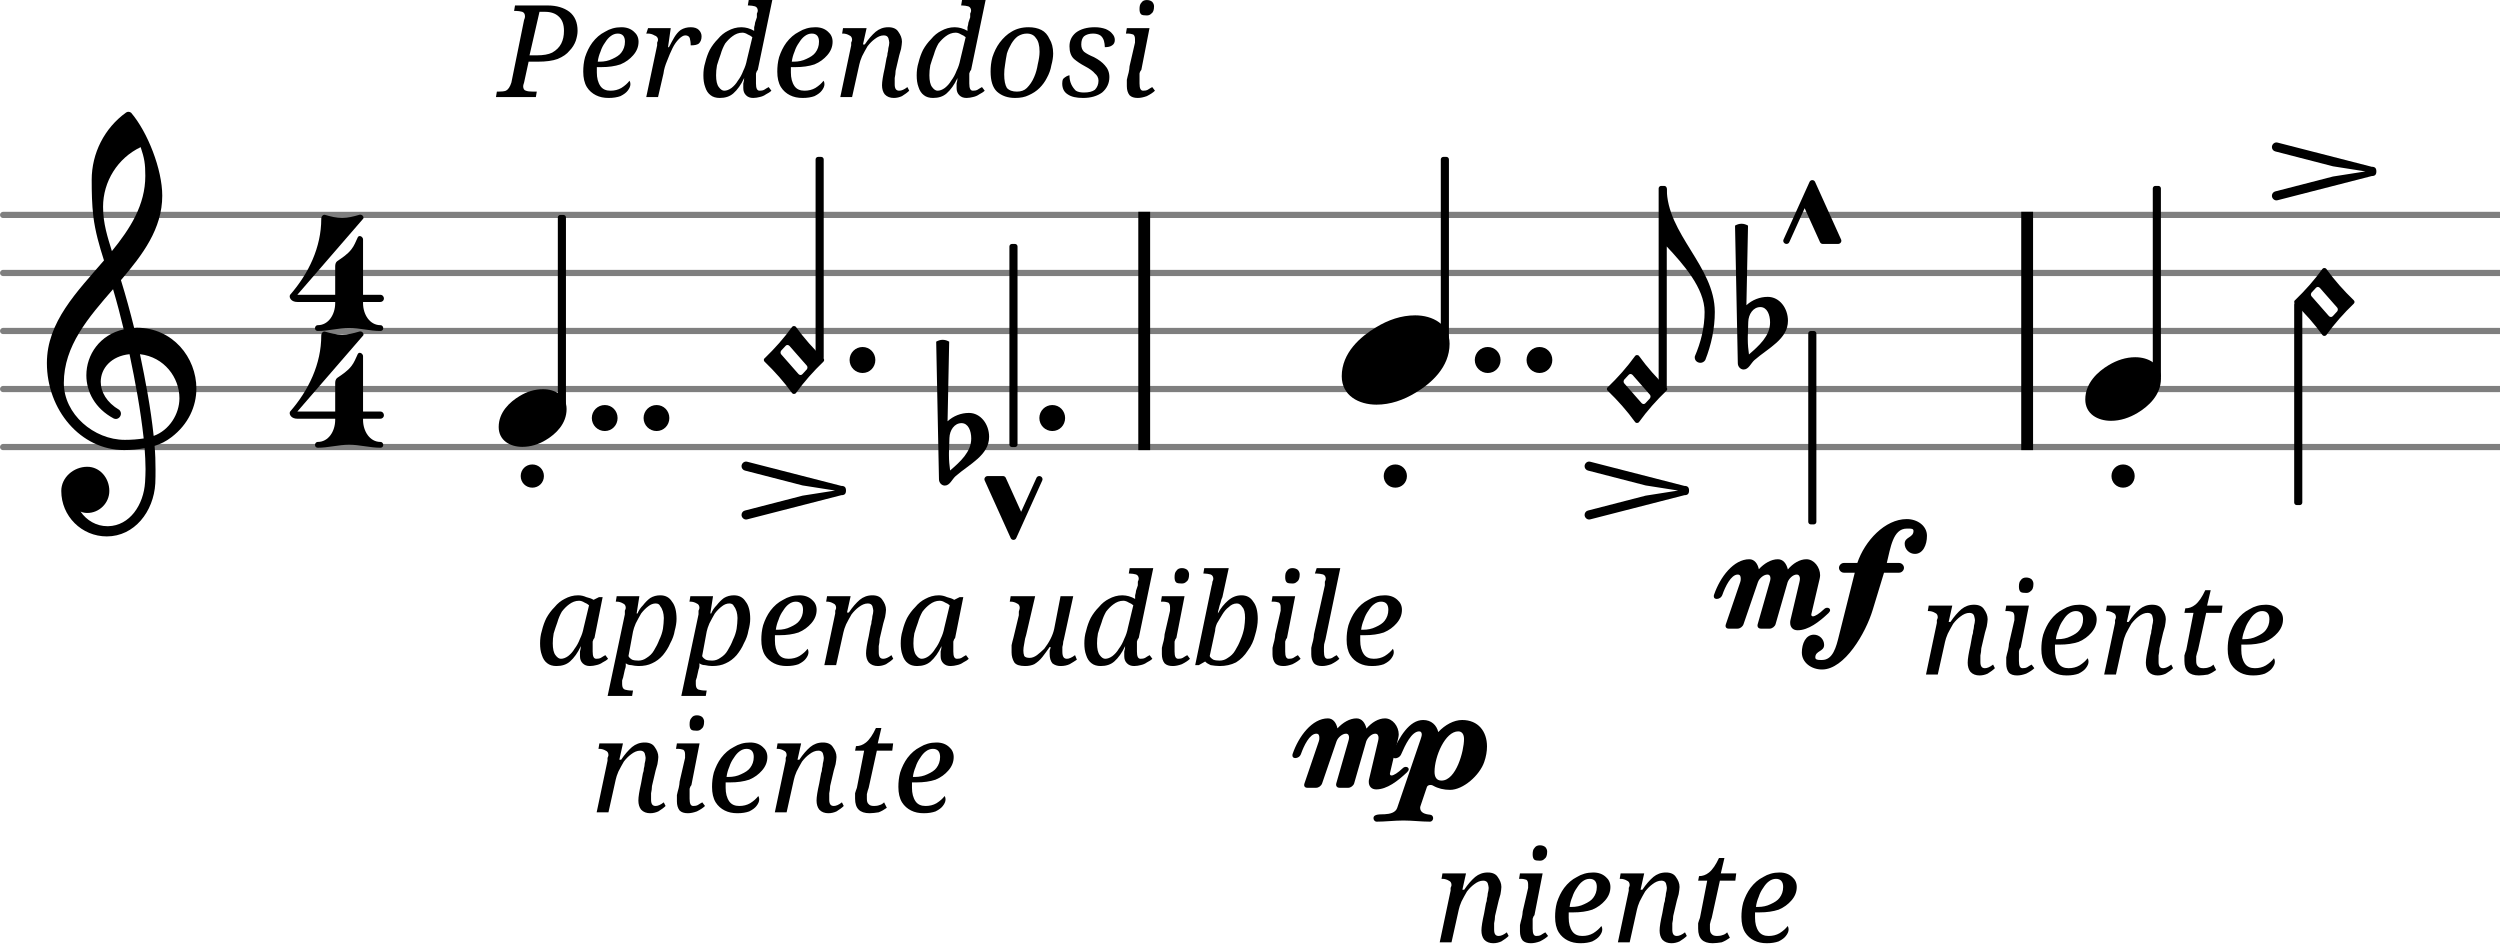
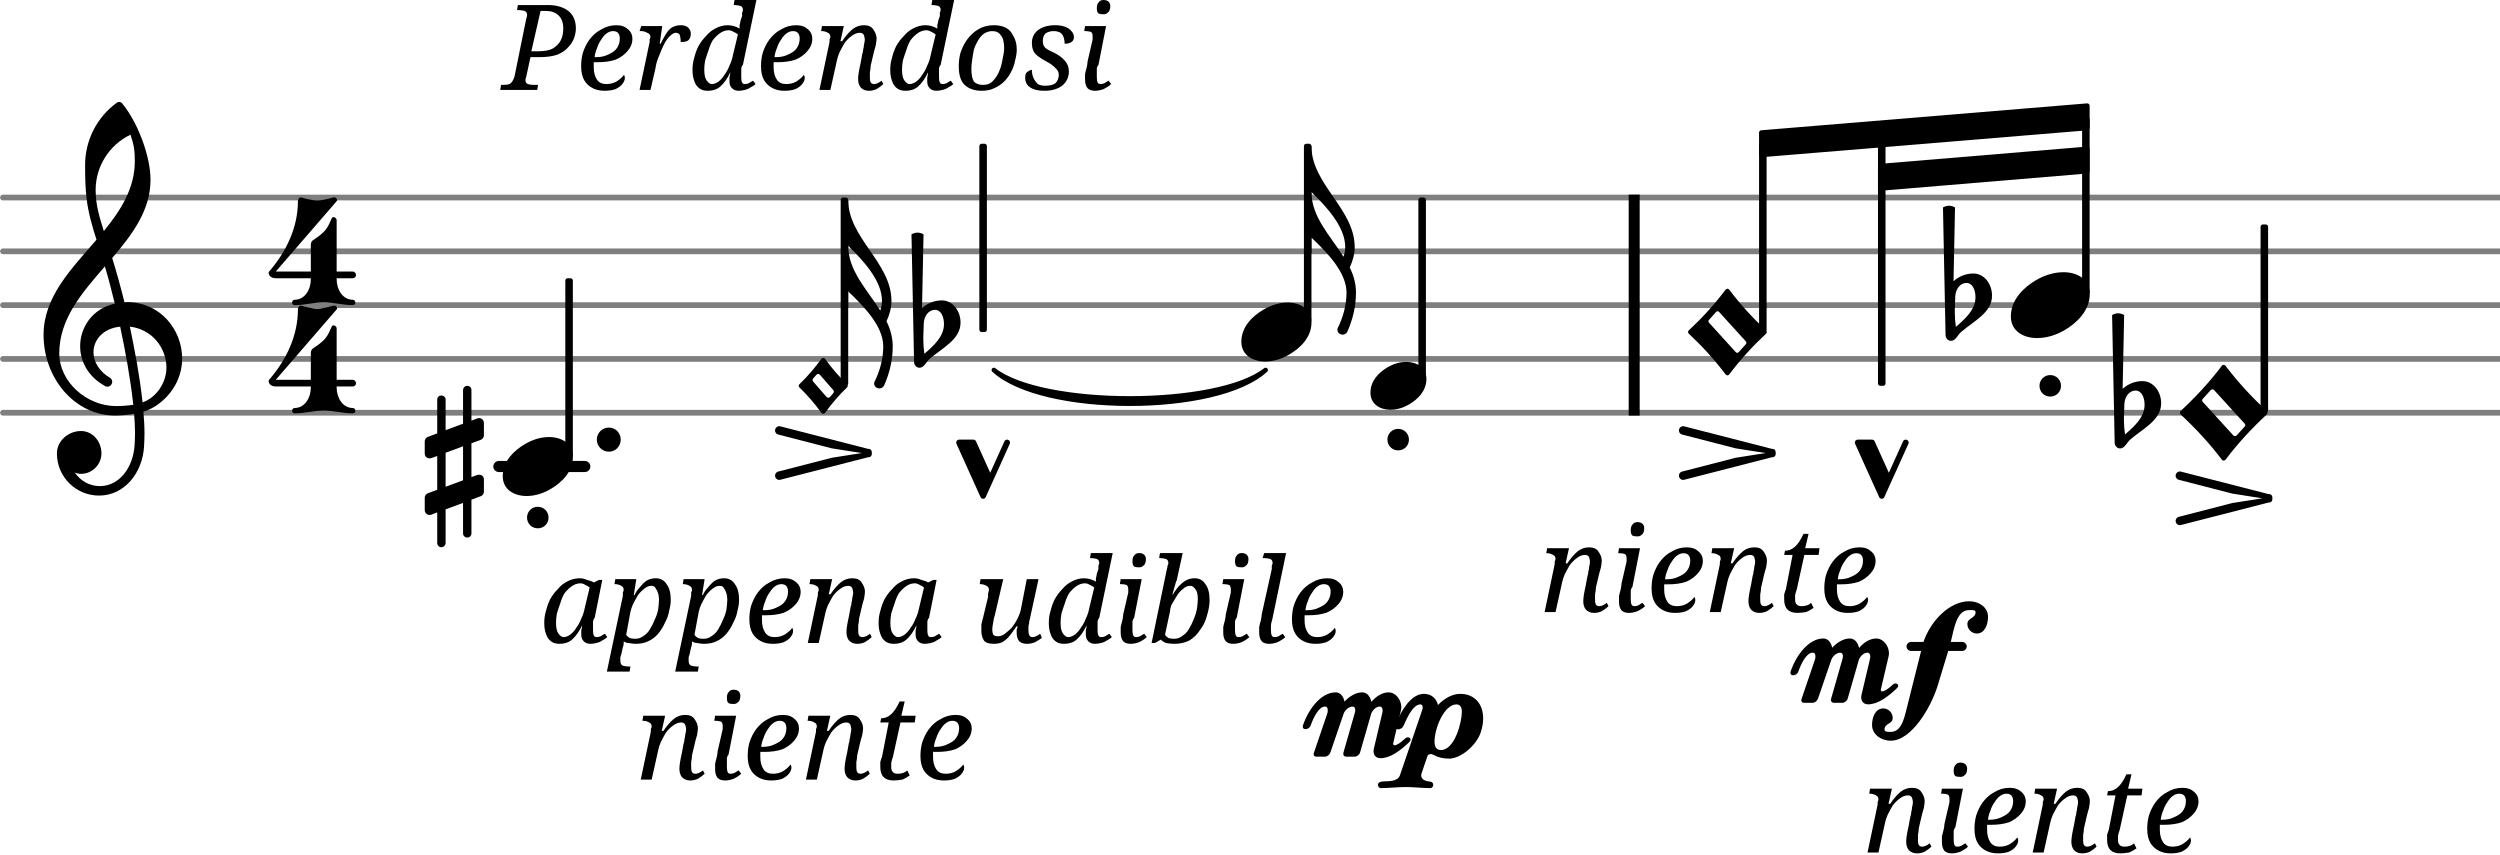
- <svg xmlns="http://www.w3.org/2000/svg" version="1.2" width="68.13mm" height="25.73mm" viewBox="0 -0 43.08 16.268">
-   <style text="style/css">
+ <svg xmlns="http://www.w3.org/2000/svg" version="1.2" width="73.49mm" height="25.11mm" viewBox="0 0.001 46.467 15.878">
+   <style type="text/css">

tspan { white-space: pre; }

</style>
  <g color="rgb(49.804%, 49.804%, 49.804%)">
-     <line transform="translate(0, 7.7027)" stroke-linejoin="round" stroke-linecap="round" stroke-width="0.107" stroke="currentColor" x1="0.054" y1="-0" x2="43.08" y2="-0" />
-     <line transform="translate(0, 6.7027)" stroke-linejoin="round" stroke-linecap="round" stroke-width="0.107" stroke="currentColor" x1="0.054" y1="-0" x2="43.08" y2="-0" />
-     <line transform="translate(0, 5.7027)" stroke-linejoin="round" stroke-linecap="round" stroke-width="0.107" stroke="currentColor" x1="0.054" y1="-0" x2="43.08" y2="-0" />
-     <line transform="translate(0, 4.7027)" stroke-linejoin="round" stroke-linecap="round" stroke-width="0.107" stroke="currentColor" x1="0.054" y1="-0" x2="43.08" y2="-0" />
-     <line transform="translate(0, 3.7027)" stroke-linejoin="round" stroke-linecap="round" stroke-width="0.107" stroke="currentColor" x1="0.054" y1="-0" x2="43.08" y2="-0" />
+     <g transform="translate(0, 7.6729)">
+       <line stroke-linejoin="round" stroke-linecap="round" stroke-width="0.107" stroke="currentColor" x1="0.054" y1="0" x2="46.467" y2="0" />
+     </g>
+     <g transform="translate(0, 6.6729)">
+       <line stroke-linejoin="round" stroke-linecap="round" stroke-width="0.107" stroke="currentColor" x1="0.054" y1="0" x2="46.467" y2="0" />
+     </g>
+     <g transform="translate(0, 5.6729)">
+       <line stroke-linejoin="round" stroke-linecap="round" stroke-width="0.107" stroke="currentColor" x1="0.054" y1="0" x2="46.467" y2="0" />
+     </g>
+     <g transform="translate(0, 4.6729)">
+       <line stroke-linejoin="round" stroke-linecap="round" stroke-width="0.107" stroke="currentColor" x1="0.054" y1="0" x2="46.467" y2="0" />
+     </g>
+     <g transform="translate(0, 3.6729)">
+       <line stroke-linejoin="round" stroke-linecap="round" stroke-width="0.107" stroke="currentColor" x1="0.054" y1="0" x2="46.467" y2="0" />
+     </g>
  </g>
-   <rect transform="translate(34.8298, 5.7027)" x="0" y="-2.054" width="0.204" height="4.107" ry="0" fill="currentColor" />
-   <rect transform="translate(19.6151, 5.7027)" x="0" y="-2.054" width="0.204" height="4.107" ry="0" fill="currentColor" />
-   <path transform="translate(28.7216, 3.2471) scale(0.004, -0.004)" d="M0 0c0 -197 207 -335 207 -532c0 -71 -15 -141 -41 -207c-5 -8 -13 -12 -21 -12c-14 0 -27 11 -24 28c26 60 42 125 42 191c0 103 -93 207 -163 282h-18v250h18z" fill="currentColor" />
-   <g transform="translate(29.7123, 10.832)">
-     <path transform="scale(0.004, -0.004)" d="M-44 146c26 76 84 153 152 153c22 0 36 -19 41 -43c23 25 53 43 82 43c23 0 37 -19 43 -44c22 26 51 44 80 44c33 0 59 -35 59 -69c0 -5 -1 -10 -2 -15l-35 -149c0 -2 -1 -4 -1 -5c0 -5 2 -8 7 -8c9 0 27 11 48 31c5 5 10 6 14 6c6 0 12 -4 12 -10c0 -4 -2 -8 -7 -13 c-40 -38 -87 -74 -133 -74c-20 0 -32 13 -32 32c0 4 0 7 1 11l39 165c1 5 2 9 2 14c0 10 -4 18 -14 18c-16 0 -33 -17 -39 -33l-52 -181c-3 -10 -15 -19 -25 -19h-38c-11 0 -17 8 -14 19l52 182c2 6 3 11 3 16c0 9 -4 16 -13 16c-16 0 -35 -16 -41 -33l-62 -181 c-4 -11 -15 -19 -26 -19h-38c-11 0 -16 8 -12 19l62 182c2 5 2 10 2 15c0 10 -3 17 -13 17c-29 0 -54 -53 -66 -87c-4 -12 -15 -18 -24 -18c-7 0 -13 3 -13 11c0 2 0 5 1 7z" fill="currentColor" />
-     <path transform="translate(1.7451, 0) scale(0.004, -0.004)" d="M252 241l-49 -161c-30 -99 -121 -256 -218 -256c-46 0 -87 30 -87 73c0 39 17 77 52 77c24 0 44 -20 44 -44c0 -30 -38 -24 -38 -54c0 -10 11 -11 23 -11h6c47 0 61 56 73 105l68 271h-47c-11 0 -21 10 -21 21s10 21 21 21h58c32 95 119 189 213 189c46 0 87 -29 87 -72 c0 -39 -17 -78 -52 -78c-24 0 -44 20 -44 44c0 30 38 25 38 55c0 10 -10 10 -22 10h-7c-60 0 -70 -84 -86 -148h53c11 0 21 -10 21 -21s-10 -21 -21 -21h-65z" fill="currentColor" />
+   <g transform="translate(0, 8.6729)">
+     <rect x="9.168" y="-0.104" width="1.804" height="0.207" ry="0.104" fill="currentColor" />
  </g>
-   <path transform="translate(31.2298, 4.2027) scale(0.004, -0.004)" d="M-111 0c-10 0 -17 10 -13 19l112 248c2 5 7 8 12 8s10 -3 12 -8l112 -248c4 -9 -3 -19 -13 -19h-66c-5 0 -10 3 -12 8l-66 146l-66 -146c-2 -5 -7 -8 -12 -8z" fill="currentColor" />
-   <rect transform="translate(31.2298, 5.7027)" x="-0.07" y="-0" width="0.14" height="3.333" ry="0.044" fill="currentColor" />
-   <path transform="translate(30.01, 5.7027) scale(0.004, -0.004)" d="M29 39l-2 -64v-11c0 -22 2 -43 5 -65c44 38 91 80 91 138c0 33 -13 66 -42 66c-31 0 -51 -31 -52 -64zM-28 454c9 5 18 8 28 8s19 -3 28 -8l-7 -343c25 23 58 36 92 36c51 0 87 -49 87 -103c0 -79 -84 -117 -144 -169c-16 -14 -25 -41 -47 -41c-14 0 -25 13 -25 27z" fill="currentColor" />
-   <rect transform="translate(28.6518, 5.7027)" x="-0.07" y="-2.5" width="0.14" height="3.5" ry="0.044" fill="currentColor" />
-   <path transform="translate(28.2057, 8.4523) scale(0.004, -0.004)" d="M-210 86c-9 2 -15 10 -15 19c0 12 12 23 25 19l405 -104c14 0 20 -6 20 -20s-6 -20 -20 -20l-405 -104c-13 -4 -25 7 -25 19c0 9 6 17 15 19l248 64l140 22l-140 22z" fill="currentColor" />
+   <g transform="translate(30.2727, 5.6729)">
+     <rect x="0" y="-2.054" width="0.204" height="4.107" ry="0" fill="currentColor" />
+   </g>
+   <g transform="translate(33.4591, 13.0653)">
+     <g>
+       <path transform="scale(0.004, -0.004)" d="M-44 146c26 76 84 153 152 153c22 0 36 -19 41 -43c23 25 53 43 82 43c23 0 37 -19 43 -44c22 26 51 44 80 44c33 0 59 -35 59 -69c0 -5 -1 -10 -2 -15l-35 -149c0 -2 -1 -4 -1 -5c0 -5 2 -8 7 -8c9 0 27 11 48 31c5 5 10 6 14 6c6 0 12 -4 12 -10c0 -4 -2 -8 -7 -13 c-40 -38 -87 -74 -133 -74c-20 0 -32 13 -32 32c0 4 0 7 1 11l39 165c1 5 2 9 2 14c0 10 -4 18 -14 18c-16 0 -33 -17 -39 -33l-52 -181c-3 -10 -15 -19 -25 -19h-38c-11 0 -17 8 -14 19l52 182c2 6 3 11 3 16c0 9 -4 16 -13 16c-16 0 -35 -16 -41 -33l-62 -181 c-4 -11 -15 -19 -26 -19h-38c-11 0 -16 8 -12 19l62 182c2 5 2 10 2 15c0 10 -3 17 -13 17c-29 0 -54 -53 -66 -87c-4 -12 -15 -18 -24 -18c-7 0 -13 3 -13 11c0 2 0 5 1 7z" fill="currentColor" />
+       <path transform="translate(1.7451, 0) scale(0.004, -0.004)" d="M252 241l-49 -161c-30 -99 -121 -256 -218 -256c-46 0 -87 30 -87 73c0 39 17 77 52 77c24 0 44 -20 44 -44c0 -30 -38 -24 -38 -54c0 -10 11 -11 23 -11h6c47 0 61 56 73 105l68 271h-47c-11 0 -21 10 -21 21s10 21 21 21h58c32 95 119 189 213 189c46 0 87 -29 87 -72 c0 -39 -17 -78 -52 -78c-24 0 -44 20 -44 44c0 30 38 25 38 55c0 10 -10 10 -22 10h-7c-60 0 -70 -84 -86 -148h53c11 0 21 -10 21 -21s-10 -21 -21 -21h-65z" fill="currentColor" />
+     </g>
+   </g>
+   <g transform="translate(34.9766, 8.1729)">
+     <path transform="scale(0.004, -0.004)" d="M111 0c10 0 17 -10 13 -19l-112 -248c-2 -5 -7 -8 -12 -8s-10 3 -12 8l-112 248c-4 9 3 19 13 19h66c5 0 10 -3 12 -8l66 -146l66 146c2 5 7 8 12 8z" fill="currentColor" />
+   </g>
+   <g transform="translate(34.9766, 5.6729)">
+     <rect x="-0.07" y="-3.186" width="0.14" height="4.686" ry="0.044" fill="currentColor" />
+   </g>
+   <g transform="translate(32.7661, 5.6729)">
+     <rect x="-0.07" y="-3.006" width="0.14" height="3.506" ry="0.044" fill="currentColor" />
+   </g>
+   <g transform="translate(32.1062, 8.4225)">
+     <path transform="scale(0.004, -0.004)" d="M-210 86c-9 2 -15 10 -15 19c0 12 12 23 25 19l405 -104c14 0 20 -6 20 -20s-6 -20 -20 -20l-405 -104c-13 -4 -25 7 -25 19c0 9 6 17 15 19l248 64l140 22l-140 22z" fill="currentColor" />
+   </g>
  <g color="rgb(100%, 100%, 100%)">
-     <rect transform="translate(24.7155, 16.2371)" x="0" y="-1.619" width="6.98" height="1.65" ry="0" fill="currentColor" />
+     <g transform="translate(28.616, 11.3781)">
+       <rect x="0" y="-1.619" width="6.98" height="1.65" ry="0" fill="currentColor" />
+     </g>
  </g>
-   <text transform="translate(24.7155, 16.2371)" font-family="serif" font-style="italic" font-size="2.2" text-anchor="start" fill="currentColor">
-     <tspan>niente</tspan>
-   </text>
-   <path transform="translate(27.6898, 6.7027) scale(0.0032, -0.0032)" d="M93 50c-2 -3 -3 -7 -3 -10s1 -6 3 -9l94 -107c3 -3 7 -5 11 -5s7 2 10 5l24 26c2 3 3 7 3 10s-1 6 -3 9l-94 107c-3 3 -7 5 -11 5s-7 -2 -10 -5zM0 0c0 3 1 7 4 9c54 52 104 108 148 169c2 3 6 5 10 5s9 -2 11 -5c44 -61 94 -117 148 -169c2 -2 4 -6 4 -9s-2 -7 -4 -9 c-54 -52 -104 -108 -148 -169c-2 -3 -7 -5 -11 -5s-8 2 -10 5c-44 61 -94 117 -148 169c-2 2 -4 6 -4 9z" fill="currentColor" />
-   <rect transform="translate(24.8979, 5.7027)" x="-0.07" y="-3" width="0.14" height="3.222" ry="0.044" fill="currentColor" />
-   <path transform="translate(26.3056, 6.2027) scale(0.004, -0.004)" d="M0 0c0 31 25 56 56 56s55 -25 55 -56s-24 -56 -55 -56s-56 25 -56 56z" fill="currentColor" />
-   <path transform="translate(25.4136, 6.2027) scale(0.004, -0.004)" d="M0 0c0 31 25 56 56 56s55 -25 55 -56s-24 -56 -55 -56s-56 25 -56 56z" fill="currentColor" />
-   <path transform="translate(24.0443, 8.2027) scale(0.004, -0.004)" d="M-50 0c0 28 22 50 50 50s50 -22 50 -50s-22 -50 -50 -50s-50 22 -50 50z" fill="currentColor" />
-   <g transform="translate(22.4509, 13.5742)">
-     <path transform="scale(0.004, -0.004)" d="M-44 146c26 76 84 153 152 153c22 0 36 -19 41 -43c23 25 53 43 82 43c23 0 37 -19 43 -44c22 26 51 44 80 44c33 0 59 -35 59 -69c0 -5 -1 -10 -2 -15l-35 -149c0 -2 -1 -4 -1 -5c0 -5 2 -8 7 -8c9 0 27 11 48 31c5 5 10 6 14 6c6 0 12 -4 12 -10c0 -4 -2 -8 -7 -13 c-40 -38 -87 -74 -133 -74c-20 0 -32 13 -32 32c0 4 0 7 1 11l39 165c1 5 2 9 2 14c0 10 -4 18 -14 18c-16 0 -33 -17 -39 -33l-52 -181c-3 -10 -15 -19 -25 -19h-38c-11 0 -17 8 -14 19l52 182c2 6 3 11 3 16c0 9 -4 16 -13 16c-16 0 -35 -16 -41 -33l-62 -181 c-4 -11 -15 -19 -26 -19h-38c-11 0 -16 8 -12 19l62 182c2 5 2 10 2 15c0 10 -3 17 -13 17c-29 0 -54 -53 -66 -87c-4 -12 -15 -18 -24 -18c-7 0 -13 3 -13 11c0 2 0 5 1 7z" fill="currentColor" />
-     <path transform="translate(1.7451, 0) scale(0.004, -0.004)" d="M233 243c-56 0 -102 -108 -102 -174c0 -22 8 -38 30 -38c63 0 97 127 97 179c0 18 -7 33 -25 33zM111 -146c-37 0 -76 5 -114 5s-79 -5 -115 -5c-9 0 -14 8 -14 15c0 19 30 16 48 17c23 1 47 7 54 27l101 296c2 7 5 14 5 20c0 8 -3 14 -11 14c-33 0 -61 -60 -77 -97 c-5 -13 -17 -19 -26 -19c-8 0 -15 5 -15 13c0 3 1 7 2 10c30 68 73 142 133 142c35 0 58 -22 65 -52c29 31 67 52 103 52c69 0 107 -49 107 -114c0 -21 -4 -44 -12 -67c-20 -58 -91 -120 -147 -120c-27 0 -52 6 -73 18c-10 6 -24 3 -27 -6l-27 -80c-1 -3 -2 -6 -2 -9 c0 -21 20 -28 43 -30c9 -1 13 -8 13 -15s-5 -15 -14 -15z" fill="currentColor" />
+   <g transform="translate(28.616, 11.3781)">
+     <text font-family="serif" font-style="italic" font-size="2.2" text-anchor="start" fill="currentColor">
+       <tspan>niente</tspan>
+     </text>
  </g>
-   <path transform="translate(23.1209, 6.2027) scale(0.0057, -0.0057)" d="M222 135c53 0 104 -27 104 -86c0 -71 -56 -120 -103 -148c-36 -22 -76 -36 -118 -36c-53 0 -105 27 -105 86c0 71 57 120 104 148c36 22 76 36 118 36z" fill="currentColor" />
-   <rect transform="translate(39.6034, 5.7027)" x="-0.07" y="-0.5" width="0.14" height="3.5" ry="0.044" fill="currentColor" />
-   <path transform="translate(40.0495, 2.953) scale(0.004, -0.004)" d="M-210 86c-9 2 -15 10 -15 19c0 12 12 23 25 19l405 -104c14 0 20 -6 20 -20s-6 -20 -20 -20l-405 -104c-13 -4 -25 7 -25 19c0 9 6 17 15 19l248 64l140 22l-140 22z" fill="currentColor" />
-   <path transform="translate(39.5336, 5.2027) scale(0.0032, -0.0032)" d="M93 50c-2 -3 -3 -7 -3 -10s1 -6 3 -9l94 -107c3 -3 7 -5 11 -5s7 2 10 5l24 26c2 3 3 7 3 10s-1 6 -3 9l-94 107c-3 3 -7 5 -11 5s-7 -2 -10 -5zM0 0c0 3 1 7 4 9c54 52 104 108 148 169c2 3 6 5 10 5s9 -2 11 -5c44 -61 94 -117 148 -169c2 -2 4 -6 4 -9s-2 -7 -4 -9 c-54 -52 -104 -108 -148 -169c-2 -3 -7 -5 -11 -5s-8 2 -10 5c-44 61 -94 117 -148 169c-2 2 -4 6 -4 9z" fill="currentColor" />
-   <rect transform="translate(37.1667, 5.7027)" x="-0.07" y="-2.5" width="0.14" height="3.321" ry="0.044" fill="currentColor" />
-   <path transform="translate(36.585, 8.2027) scale(0.004, -0.004)" d="M-50 0c0 28 22 50 50 50s50 -22 50 -50s-22 -50 -50 -50s-50 22 -50 50z" fill="currentColor" />
+   <g transform="translate(31.3766, 6.1729)">
+     <path transform="scale(0.0045, -0.0045)" d="M87 51c-2 -2 -3 -4 -3 -6s1 -5 3 -7l109 -120c2 -2 4 -4 7 -4s5 2 7 4l28 31c2 2 3 4 3 6s-1 5 -3 7l-109 120c-2 2 -4 4 -7 4s-5 -2 -7 -4zM0 0c0 3 1 5 3 7c56 52 106 107 152 168c2 2 5 4 8 4s5 -2 7 -4c46 -61 96 -116 152 -168c2 -2 3 -4 3 -7s-1 -5 -3 -7 c-56 -52 -106 -107 -152 -168c-2 -2 -4 -4 -7 -4s-6 2 -8 4c-46 61 -96 116 -152 168c-2 2 -3 4 -3 7z" fill="currentColor" />
+   </g>
+   <g transform="translate(42.0883, 5.6729)">
+     <rect x="-0.07" y="-1.5" width="0.14" height="3.5" ry="0.044" fill="currentColor" />
+   </g>
+   <g transform="translate(18.2727, 5.6729)">
+     <path stroke-width="0.086" stroke-linejoin="round" stroke-linecap="round" stroke="currentColor" fill="currentColor" d="M0.2 1.206C1.098 2.04 4.354 2.04 5.251 1.206L5.251 1.206C4.354 1.911 1.098 1.911 0.2 1.206z" />
+   </g>
+   <g transform="translate(32.6963, 2.6729)">
+     <polygon stroke-linejoin="round" stroke-linecap="round" stroke-width="0.089" fill="currentColor" stroke="currentColor" points="6.1 -0.706 6.1 -0.294 0.044 0.206 0.044 -0.206" />
+   </g>
+   <g transform="translate(34.9069, 3.2966)">
+     <polygon stroke-linejoin="round" stroke-linecap="round" stroke-width="0.089" fill="currentColor" stroke="currentColor" points="3.889 -0.526 3.889 -0.115 0.044 0.206 0.044 -0.206" />
+   </g>
+   <g transform="translate(39.3702, 7.6729)">
+     <path transform="scale(0.004, -0.004)" d="M29 39l-2 -64v-11c0 -22 2 -43 5 -65c44 38 91 80 91 138c0 33 -13 66 -42 66c-31 0 -51 -31 -52 -64zM-28 454c9 5 18 8 28 8s19 -3 28 -8l-7 -343c25 23 58 36 92 36c51 0 87 -49 87 -103c0 -79 -84 -117 -144 -169c-16 -14 -25 -41 -47 -41c-14 0 -25 13 -25 27z" fill="currentColor" />
+   </g>
+   <g transform="translate(41.3391, 9.2638)">
+     <path transform="scale(0.004, -0.004)" d="M-210 86c-9 2 -15 10 -15 19c0 12 12 23 25 19l405 -104c14 0 20 -6 20 -20s-6 -20 -20 -20l-405 -104c-13 -4 -25 7 -25 19c0 9 6 17 15 19l248 64l140 22l-140 22z" fill="currentColor" />
+   </g>
+   <g transform="translate(40.5202, 7.6729)">
+     <path transform="scale(0.005, -0.005)" d="M85 52c-1 -2 -3 -4 -3 -6s2 -4 3 -6l113 -124c2 -2 3 -3 6 -3s5 1 7 3l29 32c1 2 3 4 3 6s-2 4 -3 6l-113 124c-2 2 -3 3 -6 3s-5 -1 -7 -3zM0 0c0 2 0 4 2 6c56 52 108 108 154 169c2 2 3 3 6 3s5 -1 7 -3c46 -61 98 -117 154 -169c2 -2 2 -4 2 -6s0 -4 -2 -6 c-56 -52 -108 -108 -154 -169c-2 -2 -4 -3 -7 -3s-4 1 -6 3c-46 61 -98 117 -154 169c-2 2 -2 4 -2 6z" fill="currentColor" />
+   </g>
+   <g transform="translate(36.2266, 5.6729)">
+     <path transform="scale(0.004, -0.004)" d="M29 39l-2 -64v-11c0 -22 2 -43 5 -65c44 38 91 80 91 138c0 33 -13 66 -42 66c-31 0 -51 -31 -52 -64zM-28 454c9 5 18 8 28 8s19 -3 28 -8l-7 -343c25 23 58 36 92 36c51 0 87 -49 87 -103c0 -79 -84 -117 -144 -169c-16 -14 -25 -41 -47 -41c-14 0 -25 13 -25 27z" fill="currentColor" />
+   </g>
+   <g transform="translate(38.7708, 5.6729)">
+     <rect x="-0.07" y="-3.494" width="0.14" height="3.285" ry="0.044" fill="currentColor" />
+   </g>
+   <g transform="translate(38.1086, 7.1729)">
+     <path transform="scale(0.004, -0.004)" d="M-50 0c0 28 22 50 50 50s50 -22 50 -50s-22 -50 -50 -50s-50 22 -50 50z" fill="currentColor" />
+   </g>
  <g color="rgb(100%, 100%, 100%)">
-     <rect transform="translate(33.0948, 11.6229)" x="0" y="-1.619" width="6.98" height="1.65" ry="0" fill="currentColor" />
+     <g transform="translate(34.6184, 15.8481)">
+       <rect x="0" y="-1.619" width="6.98" height="1.65" ry="0" fill="currentColor" />
+     </g>
  </g>
-   <text transform="translate(33.0948, 11.6229)" font-family="serif" font-style="italic" font-size="2.2" text-anchor="start" fill="currentColor">
-     <tspan>niente</tspan>
-   </text>
-   <path transform="translate(35.9336, 6.7027) scale(0.004, -0.004)" d="M215 137c57 0 111 -29 111 -92c0 -71 -54 -120 -101 -148c-35 -21 -74 -34 -114 -34c-57 0 -111 29 -111 92c0 71 54 120 101 148c35 21 74 34 114 34z" fill="currentColor" />
-   <rect transform="translate(14.1242, 5.7027)" x="-0.07" y="-3" width="0.14" height="3.5" ry="0.044" fill="currentColor" />
-   <path transform="translate(14.64, 6.2027) scale(0.004, -0.004)" d="M0 0c0 31 25 56 56 56s55 -25 55 -56s-24 -56 -55 -56s-56 25 -56 56z" fill="currentColor" />
-   <path transform="translate(13.6781, 8.4523) scale(0.004, -0.004)" d="M-210 86c-9 2 -15 10 -15 19c0 12 12 23 25 19l405 -104c14 0 20 -6 20 -20s-6 -20 -20 -20l-405 -104c-13 -4 -25 7 -25 19c0 9 6 17 15 19l248 64l140 22l-140 22z" fill="currentColor" />
+   <g transform="translate(34.6184, 15.8481)">
+     <text font-family="serif" font-style="italic" font-size="2.2" text-anchor="start" fill="currentColor">
+       <tspan>niente</tspan>
+     </text>
+   </g>
+   <g transform="translate(37.3766, 5.6729)">
+     <path transform="scale(0.0045, -0.0045)" d="M218 136c55 0 108 -28 108 -89c0 -71 -55 -121 -102 -149c-35 -21 -75 -34 -116 -34c-55 0 -108 28 -108 89c0 71 55 121 102 149c35 21 75 34 116 34z" fill="currentColor" />
+   </g>
+   <g transform="translate(15.6948, 5.6729)">
+     <rect x="-0.07" y="-2" width="0.14" height="3.5" ry="0.044" fill="currentColor" />
+   </g>
+   <g transform="translate(15.3049, 8.4225)">
+     <path transform="scale(0.004, -0.004)" d="M-210 86c-9 2 -15 10 -15 19c0 12 12 23 25 19l405 -104c14 0 20 -6 20 -20s-6 -20 -20 -20l-405 -104c-13 -4 -25 7 -25 19c0 9 6 17 15 19l248 64l140 22l-140 22z" fill="currentColor" />
+   </g>
+   <g transform="translate(26.4333, 5.6729)">
+     <rect x="-0.07" y="-2" width="0.14" height="3.372" ry="0.044" fill="currentColor" />
+   </g>
+   <g transform="translate(14.8453, 7.1729)">
+     <path transform="scale(0.0028, -0.0028)" d="M96 49c-3 -3 -4 -7 -4 -11s1 -7 4 -10l88 -101c3 -3 7 -6 12 -6s9 3 12 6l21 24c3 3 4 7 4 11s-1 7 -4 10l-88 101c-3 3 -7 6 -12 6s-9 -3 -12 -6zM0 0c0 4 1 7 4 10c54 52 103 109 147 170c3 4 7 5 12 5s8 -1 11 -5c44 -61 93 -118 147 -170c3 -3 4 -6 4 -10 s-1 -7 -4 -10c-54 -52 -103 -109 -147 -170c-3 -4 -6 -5 -11 -5s-9 1 -12 5c-44 61 -93 118 -147 170c-3 3 -4 6 -4 10z" fill="currentColor" />
+   </g>
+   <g transform="translate(7.8934, 8.6729)">
+     <path transform="scale(0.004, -0.004)" d="M217 -311c0 -11 -8 -19 -19 -19s-20 8 -20 19v142l-81 -30v-156c0 -11 -9 -20 -20 -20s-19 9 -19 20v142l-28 -11c-3 -1 -5 -1 -8 -1c-12 0 -22 10 -22 23v57c0 9 6 18 15 21l43 16v157l-28 -10c-3 -1 -5 -1 -8 -1c-12 0 -22 9 -22 22v57c0 9 6 18 15 21l43 16v157 c0 11 8 19 19 19s20 -8 20 -19v-142l81 30v156c0 11 9 20 20 20s19 -9 19 -20v-142l28 11c3 1 5 1 8 1c12 0 22 -10 22 -23v-57c0 -9 -6 -18 -15 -21l-43 -16v-157l28 10c3 1 5 1 8 1c12 0 22 -9 22 -22v-57c0 -9 -6 -18 -15 -21l-43 -16v-157zM97 64v-158l81 30v158z" fill="currentColor" />
+   </g>
  <g color="rgb(100%, 100%, 100%)">
-     <rect transform="translate(10.1879, 13.9971)" x="0" y="-1.619" width="6.98" height="1.65" ry="0" fill="currentColor" />
+     <g transform="translate(11.8147, 14.493)">
+       <rect x="0" y="-1.619" width="6.98" height="1.65" ry="0" fill="currentColor" />
+     </g>
  </g>
-   <text transform="translate(10.1879, 13.9971)" font-family="serif" font-style="italic" font-size="2.2" text-anchor="start" fill="currentColor">
-     <tspan>niente</tspan>
-   </text>
-   <path transform="translate(13.1622, 6.2027) scale(0.0032, -0.0032)" d="M93 50c-2 -3 -3 -7 -3 -10s1 -6 3 -9l94 -107c3 -3 7 -5 11 -5s7 2 10 5l24 26c2 3 3 7 3 10s-1 6 -3 9l-94 107c-3 3 -7 5 -11 5s-7 -2 -10 -5zM0 0c0 3 1 7 4 9c54 52 104 108 148 169c2 3 6 5 10 5s9 -2 11 -5c44 -61 94 -117 148 -169c2 -2 4 -6 4 -9s-2 -7 -4 -9 c-54 -52 -104 -108 -148 -169c-2 -3 -7 -5 -11 -5s-8 2 -10 5c-44 61 -94 117 -148 169c-2 2 -4 6 -4 9z" fill="currentColor" />
-   <rect transform="translate(9.6825, 5.7027)" x="-0.07" y="-2" width="0.14" height="3.347" ry="0.044" fill="currentColor" />
-   <path transform="translate(8.5934, 7.2027) scale(0.0036, -0.0036)" d="M212 138c59 0 113 -31 113 -95c0 -71 -52 -120 -99 -148c-34 -21 -73 -33 -113 -33c-59 0 -113 31 -113 95c0 71 53 120 100 148c34 21 72 33 112 33z" fill="currentColor" />
-   <path transform="translate(11.0902, 7.2027) scale(0.004, -0.004)" d="M0 0c0 31 25 56 56 56s55 -25 55 -56s-24 -56 -55 -56s-56 25 -56 56z" fill="currentColor" />
-   <path transform="translate(10.1982, 7.2027) scale(0.004, -0.004)" d="M0 0c0 31 25 56 56 56s55 -25 55 -56s-24 -56 -55 -56s-56 25 -56 56z" fill="currentColor" />
-   <path transform="translate(5, 5.7027) scale(0.004, -0.004)" d="M194 120h120c0 -49 29 -95 75 -95c8 0 12 -7 12 -13s-4 -12 -12 -12c-45 0 -90 13 -135 13s-90 -13 -135 -13c-8 0 -12 6 -12 12s4 13 12 13c46 0 75 46 75 95zM203 301c22 15 45 30 61 51c12 15 19 34 27 51c2 4 5 6 9 6c6 0 14 -6 14 -15v-238h74c10 0 16 -8 16 -16 s-6 -15 -16 -15h-74v-5h-120v5h-163c-24 0 -33 15 -33 24c0 3 1 6 2 7c80 92 134 205 134 327c0 11 8 20 17 17c24 -7 48 -13 73 -13s48 6 72 13c2 1 4 1 6 1c9 0 14 -7 14 -13c0 -2 0 -3 -2 -5l-283 -327h163v122c0 9 2 18 9 23z" fill="currentColor" />
-   <path transform="translate(5, 7.7146) scale(0.004, -0.004)" d="M194 120h120c0 -49 29 -95 75 -95c8 0 12 -7 12 -13s-4 -12 -12 -12c-45 0 -90 13 -135 13s-90 -13 -135 -13c-8 0 -12 6 -12 12s4 13 12 13c46 0 75 46 75 95zM203 301c22 15 45 30 61 51c12 15 19 34 27 51c2 4 5 6 9 6c6 0 14 -6 14 -15v-238h74c10 0 16 -8 16 -16 s-6 -15 -16 -15h-74v-5h-120v5h-163c-24 0 -33 15 -33 24c0 3 1 6 2 7c80 92 134 205 134 327c0 11 8 20 17 17c24 -7 48 -13 73 -13s48 6 72 13c2 1 4 1 6 1c9 0 14 -7 14 -13c0 -2 0 -3 -2 -5l-283 -327h163v122c0 9 2 18 9 23z" fill="currentColor" />
-   <path transform="translate(0.8, 6.7027) scale(0.004, -0.004)" d="M378 263c4 0 7 1 11 1c156 0 257 -129 257 -262c0 -76 -34 -154 -108 -210c-22 -17 -46 -29 -72 -37c3 -34 4 -68 4 -102c0 -20 0 -40 -1 -60c-7 -121 -90 -228 -209 -228c-108 0 -196 87 -196 196c0 58 53 104 112 104c54 0 95 -48 95 -104c0 -52 -43 -95 -95 -95 c-10 0 -20 2 -29 6c26 -38 68 -63 116 -63h3c93 2 153 92 159 190c1 19 2 37 2 56c0 30 -2 60 -4 90c-29 -5 -58 -8 -88 -8c-188 0 -333 173 -333 375c0 177 130 307 246 442c-20 62 -38 125 -46 190c-6 52 -7 104 -7 157c0 115 55 223 148 290c7 5 16 4 22 -1 c71 -83 134 -244 134 -357c0 -143 -85 -255 -178 -364c21 -68 40 -137 57 -206zM462 -202c67 24 111 94 111 162c0 89 -65 178 -170 190c24 -115 46 -230 59 -352zM75 26c0 -134 129 -245 263 -245c28 0 55 2 81 6c-14 126 -36 244 -61 363c-79 -8 -124 -61 -124 -119 c0 -43 25 -89 80 -121c5 -5 7 -11 7 -16c0 -12 -10 -23 -22 -23c-3 0 -6 1 -9 2c-81 43 -118 116 -118 186c0 89 58 175 161 198c-14 58 -29 116 -46 173c-106 -122 -212 -244 -212 -404zM244 785c0 -73 20 -132 38 -191c79 97 144 199 144 324c0 53 -4 76 -20 124 c-99 -47 -162 -148 -162 -257z" fill="currentColor" />
-   <path transform="translate(9.1728, 8.2027) scale(0.004, -0.004)" d="M-50 0c0 28 22 50 50 50s50 -22 50 -50s-22 -50 -50 -50s-50 22 -50 50z" fill="currentColor" />
-   <text transform="translate(8.5934, 1.6715)" font-family="serif" font-style="italic" font-size="2.2" text-anchor="start" fill="currentColor">
-     <tspan>Perdendosi</tspan>
-   </text>
-   <path transform="translate(16.2444, 7.7027) scale(0.004, -0.004)" d="M29 39l-2 -64v-11c0 -22 2 -43 5 -65c44 38 91 80 91 138c0 33 -13 66 -42 66c-31 0 -51 -31 -52 -64zM-28 454c9 5 18 8 28 8s19 -3 28 -8l-7 -343c25 23 58 36 92 36c51 0 87 -49 87 -103c0 -79 -84 -117 -144 -169c-16 -14 -25 -41 -47 -41c-14 0 -25 13 -25 27z" fill="currentColor" />
-   <rect transform="translate(17.4641, 5.7027)" x="-0.07" y="-1.5" width="0.14" height="3.5" ry="0.044" fill="currentColor" />
-   <path transform="translate(17.9101, 7.2027) scale(0.004, -0.004)" d="M0 0c0 31 25 56 56 56s55 -25 55 -56s-24 -56 -55 -56s-56 25 -56 56z" fill="currentColor" />
-   <path transform="translate(17.4641, 8.2027) scale(0.004, -0.004)" d="M111 0c10 0 17 -10 13 -19l-112 -248c-2 -5 -7 -8 -12 -8s-10 3 -12 8l-112 248c-4 9 3 19 13 19h66c5 0 10 -3 12 -8l66 -146l66 146c2 5 7 8 12 8z" fill="currentColor" />
+   <g transform="translate(11.8147, 14.493)">
+     <text font-family="serif" font-style="italic" font-size="2.2" text-anchor="start" fill="currentColor">
+       <tspan>niente</tspan>
+     </text>
+   </g>
+   <g transform="translate(10.5764, 5.6729)">
+     <rect x="-0.07" y="-0.5" width="0.14" height="3.321" ry="0.044" fill="currentColor" />
+   </g>
+   <g transform="translate(11.0921, 8.1729)">
+     <path transform="scale(0.004, -0.004)" d="M0 0c0 31 25 56 56 56s55 -25 55 -56s-24 -56 -55 -56s-56 25 -56 56z" fill="currentColor" />
+   </g>
+   <g transform="translate(5, 5.6729)">
+     <path transform="scale(0.004, -0.004)" d="M194 120h120c0 -49 29 -95 75 -95c8 0 12 -7 12 -13s-4 -12 -12 -12c-45 0 -90 13 -135 13s-90 -13 -135 -13c-8 0 -12 6 -12 12s4 13 12 13c46 0 75 46 75 95zM203 301c22 15 45 30 61 51c12 15 19 34 27 51c2 4 5 6 9 6c6 0 14 -6 14 -15v-238h74c10 0 16 -8 16 -16 s-6 -15 -16 -15h-74v-5h-120v5h-163c-24 0 -33 15 -33 24c0 3 1 6 2 7c80 92 134 205 134 327c0 11 8 20 17 17c24 -7 48 -13 73 -13s48 6 72 13c2 1 4 1 6 1c9 0 14 -7 14 -13c0 -2 0 -3 -2 -5l-283 -327h163v122c0 9 2 18 9 23z" fill="currentColor" />
+   </g>
+   <g transform="translate(5, 7.6848)">
+     <path transform="scale(0.004, -0.004)" d="M194 120h120c0 -49 29 -95 75 -95c8 0 12 -7 12 -13s-4 -12 -12 -12c-45 0 -90 13 -135 13s-90 -13 -135 -13c-8 0 -12 6 -12 12s4 13 12 13c46 0 75 46 75 95zM203 301c22 15 45 30 61 51c12 15 19 34 27 51c2 4 5 6 9 6c6 0 14 -6 14 -15v-238h74c10 0 16 -8 16 -16 s-6 -15 -16 -15h-74v-5h-120v5h-163c-24 0 -33 15 -33 24c0 3 1 6 2 7c80 92 134 205 134 327c0 11 8 20 17 17c24 -7 48 -13 73 -13s48 6 72 13c2 1 4 1 6 1c9 0 14 -7 14 -13c0 -2 0 -3 -2 -5l-283 -327h163v122c0 9 2 18 9 23z" fill="currentColor" />
+   </g>
+   <g transform="translate(0.8, 6.6729)">
+     <path transform="scale(0.004, -0.004)" d="M378 263c4 0 7 1 11 1c156 0 257 -129 257 -262c0 -76 -34 -154 -108 -210c-22 -17 -46 -29 -72 -37c3 -34 5 -68 5 -102c0 -20 -1 -40 -2 -60c-7 -121 -90 -228 -209 -228c-108 0 -196 87 -196 196c0 58 53 104 112 104c54 0 95 -48 95 -104c0 -52 -43 -95 -95 -95 c-10 0 -20 2 -29 6c26 -38 68 -63 116 -63h3c93 2 153 92 159 190c1 19 2 37 2 56c0 30 -2 60 -4 90c-29 -5 -58 -8 -88 -8c-188 0 -333 173 -333 375c0 177 130 307 246 442c-20 62 -38 125 -46 190c-6 52 -7 104 -7 157c0 115 55 223 148 290c7 5 16 4 22 -1 c71 -83 134 -244 134 -357c0 -143 -85 -255 -178 -364c21 -68 40 -137 57 -206zM462 -202c67 24 111 94 111 162c0 89 -65 178 -170 190c24 -115 46 -230 59 -352zM75 26c0 -134 129 -245 263 -245c28 0 55 2 81 6c-14 126 -36 244 -61 363c-79 -8 -124 -61 -124 -119 c0 -43 25 -89 80 -121c5 -5 7 -11 7 -16c0 -12 -10 -23 -22 -23c-3 0 -6 1 -9 2c-81 43 -118 116 -118 186c0 89 58 175 161 198c-14 58 -29 116 -46 173c-106 -122 -212 -244 -212 -404zM406 1042c-99 -47 -162 -148 -162 -257c0 -73 20 -132 38 -191 c79 97 144 199 144 324c0 53 -4 76 -20 124z" fill="currentColor" />
+   </g>
+   <g transform="translate(9.9948, 9.6215)">
+     <path transform="scale(0.004, -0.004)" d="M-50 0c0 28 22 50 50 50s50 -22 50 -50s-22 -50 -50 -50s-50 22 -50 50z" fill="currentColor" />
+   </g>
+   <g transform="translate(9.3434, 1.6728)">
+     <text font-family="serif" font-style="italic" font-size="2.2" text-anchor="start" fill="currentColor">
+       <tspan>Perdendosi</tspan>
+     </text>
+   </g>
+   <g transform="translate(9.3434, 8.6729)">
+     <path transform="scale(0.004, -0.004)" d="M215 137c57 0 111 -29 111 -92c0 -71 -54 -120 -101 -148c-35 -21 -74 -34 -114 -34c-57 0 -111 29 -111 92c0 71 54 120 101 148c35 21 74 34 114 34z" fill="currentColor" />
+   </g>
+   <g transform="translate(25.9879, 8.1729)">
+     <path transform="scale(0.004, -0.004)" d="M-50 0c0 28 22 50 50 50s50 -22 50 -50s-22 -50 -50 -50s-50 22 -50 50z" fill="currentColor" />
+   </g>
+   <g transform="translate(24.3945, 14.0666)">
+     <g>
+       <path transform="scale(0.004, -0.004)" d="M-44 146c26 76 84 153 152 153c22 0 36 -19 41 -43c23 25 53 43 82 43c23 0 37 -19 43 -44c22 26 51 44 80 44c33 0 59 -35 59 -69c0 -5 -1 -10 -2 -15l-35 -149c0 -2 -1 -4 -1 -5c0 -5 2 -8 7 -8c9 0 27 11 48 31c5 5 10 6 14 6c6 0 12 -4 12 -10c0 -4 -2 -8 -7 -13 c-40 -38 -87 -74 -133 -74c-20 0 -32 13 -32 32c0 4 0 7 1 11l39 165c1 5 2 9 2 14c0 10 -4 18 -14 18c-16 0 -33 -17 -39 -33l-52 -181c-3 -10 -15 -19 -25 -19h-38c-11 0 -17 8 -14 19l52 182c2 6 3 11 3 16c0 9 -4 16 -13 16c-16 0 -35 -16 -41 -33l-62 -181 c-4 -11 -15 -19 -26 -19h-38c-11 0 -16 8 -12 19l62 182c2 5 2 10 2 15c0 10 -3 17 -13 17c-29 0 -54 -53 -66 -87c-4 -12 -15 -18 -24 -18c-7 0 -13 3 -13 11c0 2 0 5 1 7z" fill="currentColor" />
+       <path transform="translate(1.7451, 0) scale(0.004, -0.004)" d="M233 243c-56 0 -102 -108 -102 -174c0 -22 8 -38 30 -38c63 0 97 127 97 179c0 18 -7 33 -25 33zM111 -146c-37 0 -76 5 -114 5s-79 -5 -115 -5c-9 0 -14 8 -14 15c0 19 30 16 48 17c23 1 47 7 54 27l101 296c2 7 5 14 5 20c0 8 -3 14 -11 14c-33 0 -61 -60 -77 -97 c-5 -13 -17 -19 -26 -19c-8 0 -15 5 -15 13c0 3 1 7 2 10c30 68 73 142 133 142c35 0 58 -22 65 -52c29 31 67 52 103 52c69 0 107 -49 107 -114c0 -21 -4 -44 -12 -67c-20 -58 -91 -120 -147 -120c-27 0 -52 6 -73 18c-10 6 -24 3 -27 -6l-27 -80c-1 -3 -2 -6 -2 -9 c0 -21 20 -28 43 -30c9 -1 13 -8 13 -15s-5 -15 -14 -15z" fill="currentColor" />
+     </g>
+   </g>
+   <g transform="translate(25.4727, 7.1729)">
+     <path transform="scale(0.0032, -0.0032)" d="M208 139c61 0 117 -33 117 -99c0 -71 -52 -119 -99 -147c-34 -20 -71 -32 -110 -32c-61 0 -116 33 -116 99c0 71 51 119 98 147c34 20 71 32 110 32z" fill="currentColor" />
+   </g>
+   <g transform="translate(24.3755, 2.7173)">
+     <path transform="scale(0.004, -0.004)" d="M0 -213c0 -116 88 -204 149 -301c5 14 8 30 8 45c0 95 -89 189 -157 256zM0 0c0 -177 201 -292 201 -469c0 -33 -9 -65 -23 -95c18 -36 29 -75 29 -117c0 -63 -15 -126 -41 -183c-5 -8 -13 -12 -21 -12c-14 0 -27 11 -24 28c26 52 42 109 42 167c0 96 -93 189 -163 256 v-75h-18v500h18z" fill="currentColor" />
+   </g>
+   <g transform="translate(24.3058, 5.6729)">
+     <rect x="-0.07" y="-3" width="0.14" height="3.321" ry="0.044" fill="currentColor" />
+   </g>
+   <g transform="translate(23.0727, 6.1729)">
+     <path transform="scale(0.004, -0.004)" d="M215 137c57 0 111 -29 111 -92c0 -71 -54 -120 -101 -148c-35 -21 -74 -34 -114 -34c-57 0 -111 29 -111 92c0 71 54 120 101 148c35 21 74 34 114 34z" fill="currentColor" />
+   </g>
+   <g transform="translate(17.053, 6.1729)">
+     <path transform="scale(0.004, -0.004)" d="M29 39l-2 -64v-11c0 -22 2 -43 5 -65c44 38 91 80 91 138c0 33 -13 66 -42 66c-31 0 -51 -31 -52 -64zM-28 454c9 5 18 8 28 8s19 -3 28 -8l-7 -343c25 23 58 36 92 36c51 0 87 -49 87 -103c0 -79 -84 -117 -144 -169c-16 -14 -25 -41 -47 -41c-14 0 -25 13 -25 27z" fill="currentColor" />
+   </g>
+   <g transform="translate(15.7646, 3.7173)">
+     <path transform="scale(0.004, -0.004)" d="M0 -213c0 -116 88 -204 149 -301c5 14 8 30 8 45c0 95 -89 189 -157 256zM0 0c0 -177 201 -292 201 -469c0 -33 -9 -65 -23 -95c18 -36 29 -75 29 -117c0 -63 -15 -126 -41 -183c-5 -8 -13 -12 -21 -12c-14 0 -27 11 -24 28c26 52 42 109 42 167c0 96 -93 189 -163 256 v-75h-18v500h18z" fill="currentColor" />
+   </g>
+   <g transform="translate(18.2727, 5.6729)">
+     <rect x="-0.07" y="-3" width="0.14" height="3.5" ry="0.044" fill="currentColor" />
+   </g>
+   <g transform="translate(18.2727, 8.1729)">
+     <path transform="scale(0.004, -0.004)" d="M111 0c10 0 17 -10 13 -19l-112 -248c-2 -5 -7 -8 -12 -8s-10 3 -12 8l-112 248c-4 9 3 19 13 19h66c5 0 10 -3 12 -8l66 -146l66 146c2 5 7 8 12 8z" fill="currentColor" />
+   </g>
  <g color="rgb(100%, 100%, 100%)">
-     <rect transform="translate(9.2128, 11.4606)" x="0" y="-1.671" width="16.503" height="2.129" ry="0" fill="currentColor" />
+     <g transform="translate(10.0214, 11.953)">
+       <rect x="0" y="-1.671" width="16.503" height="2.129" ry="0" fill="currentColor" />
+     </g>
  </g>
-   <text transform="translate(9.2128, 11.4606)" font-family="serif" font-style="italic" font-size="2.2" text-anchor="start" fill="currentColor">
-     <tspan>appena udibile</tspan>
-   </text>
+   <g transform="translate(10.0214, 11.953)">
+     <text font-family="serif" font-style="italic" font-size="2.2" text-anchor="start" fill="currentColor">
+       <tspan>appena udibile</tspan>
+     </text>
+   </g>
</svg>
